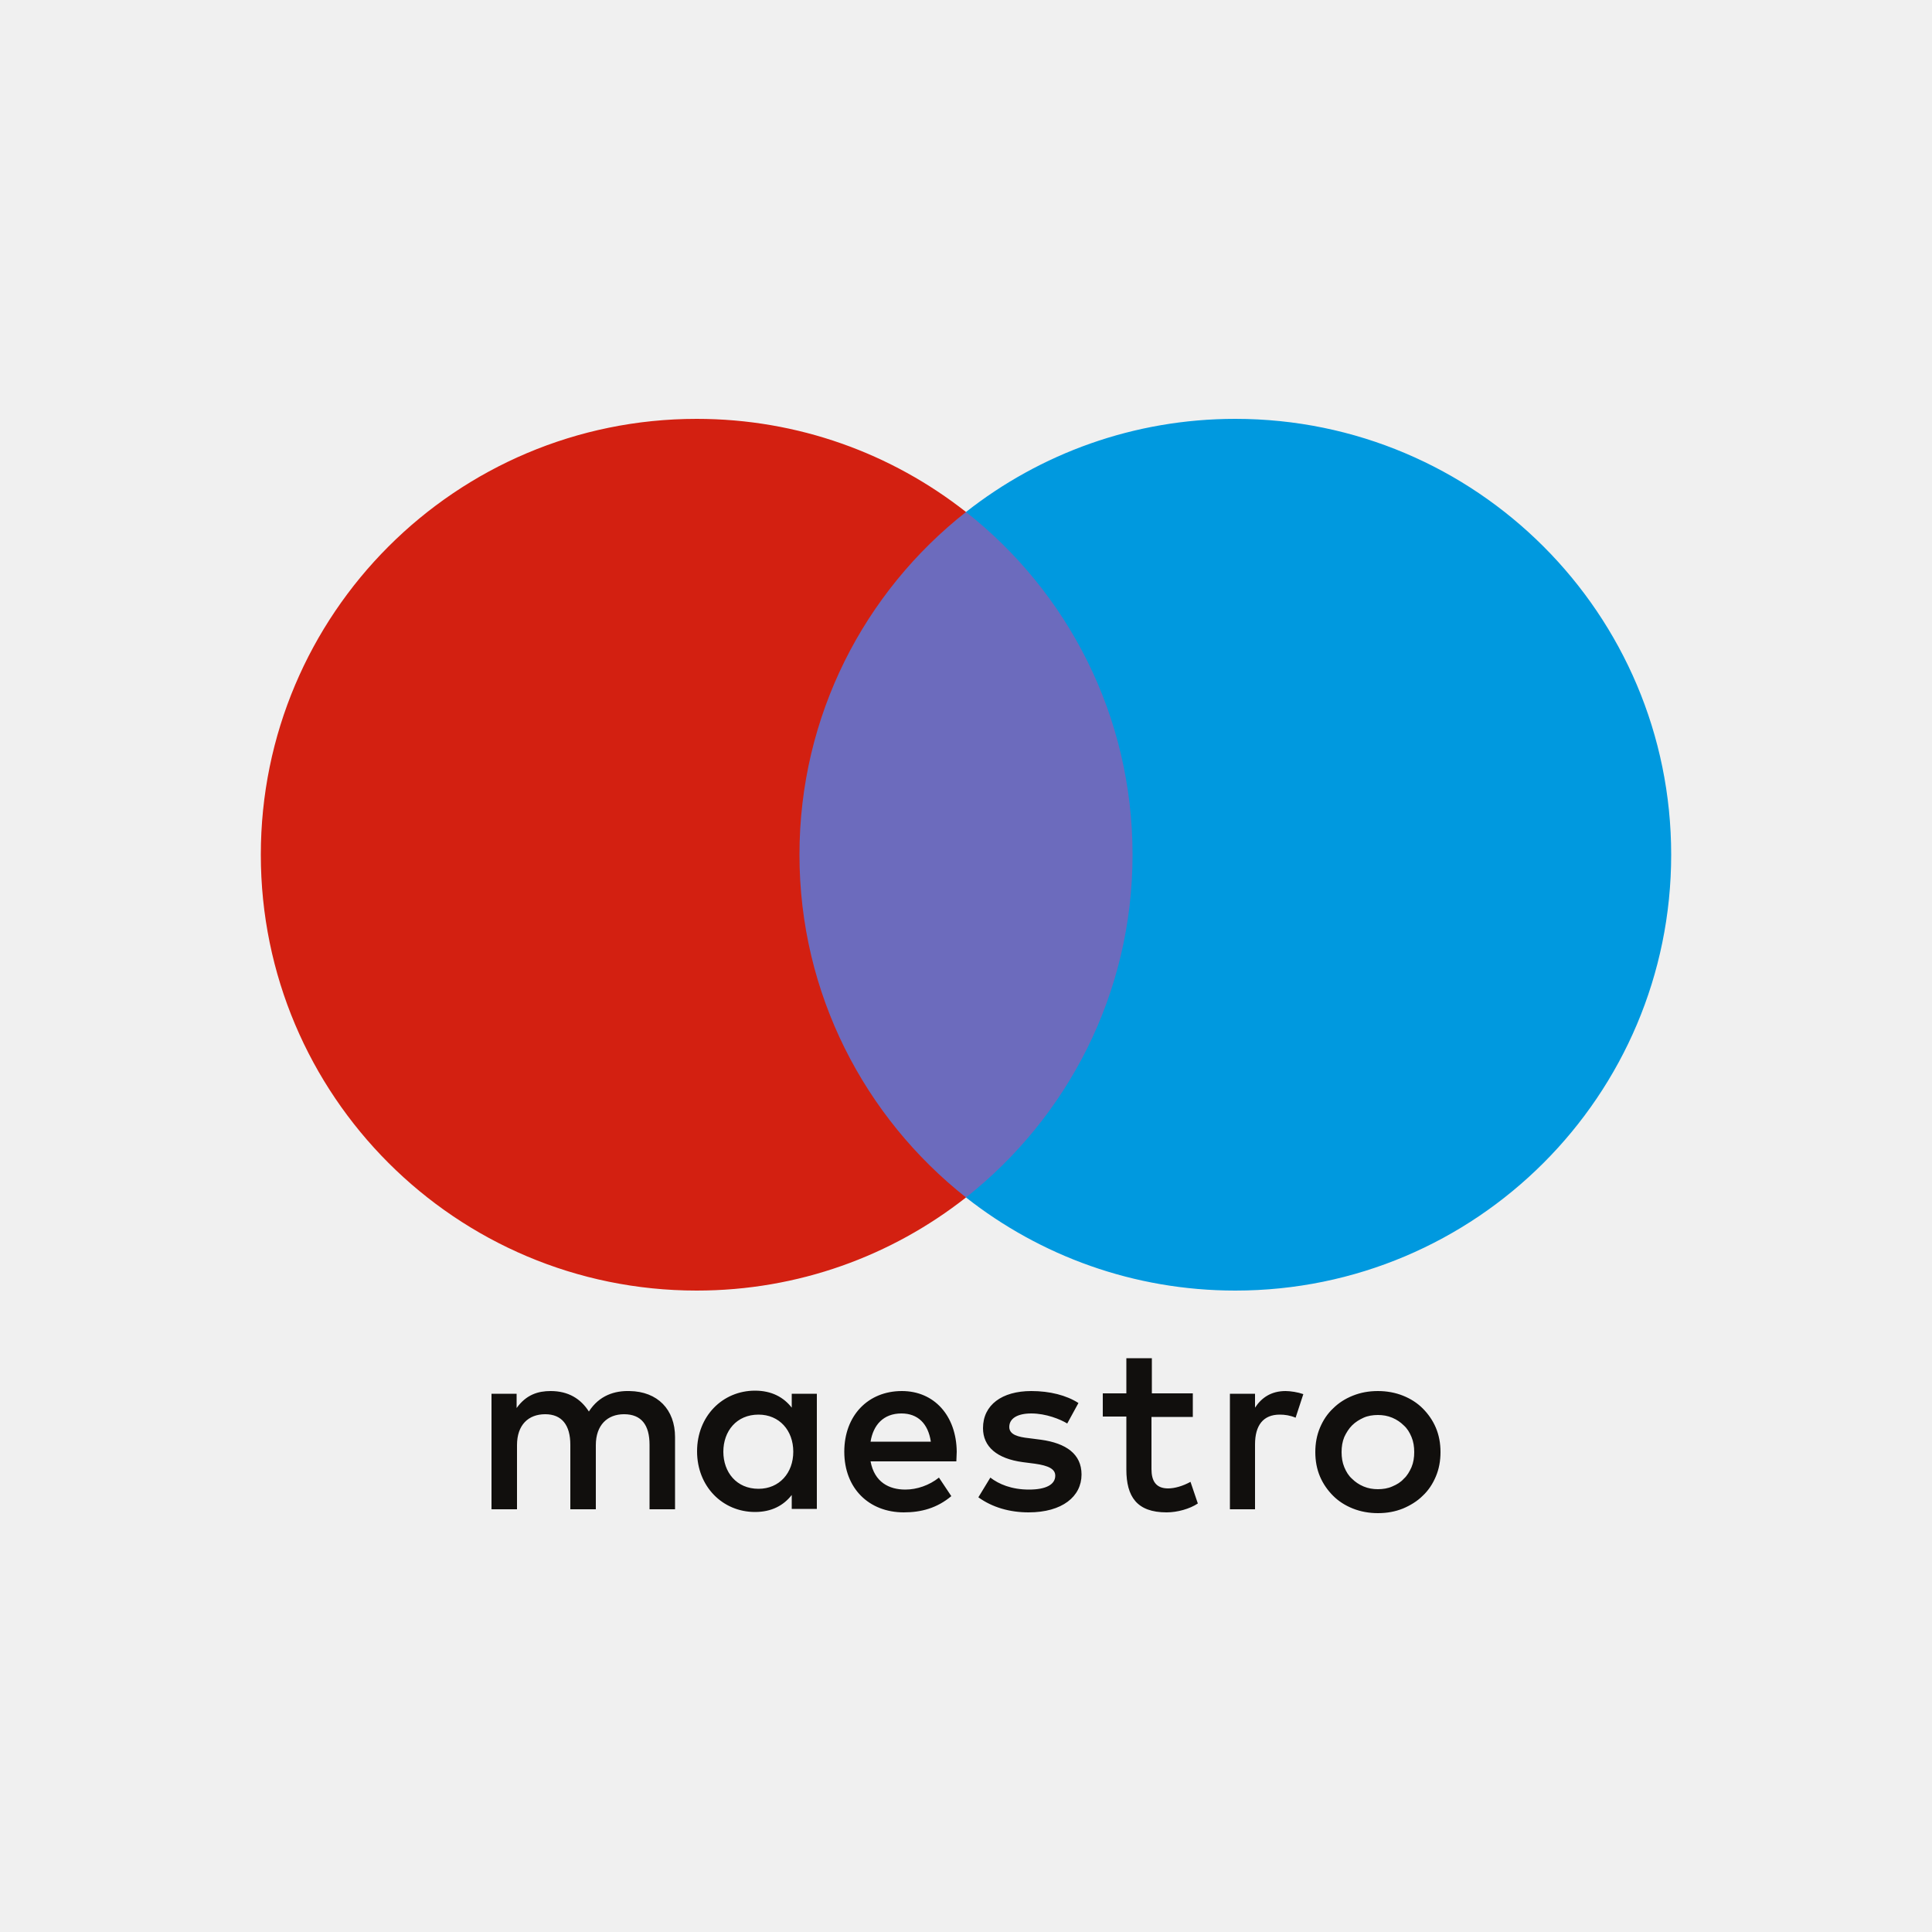
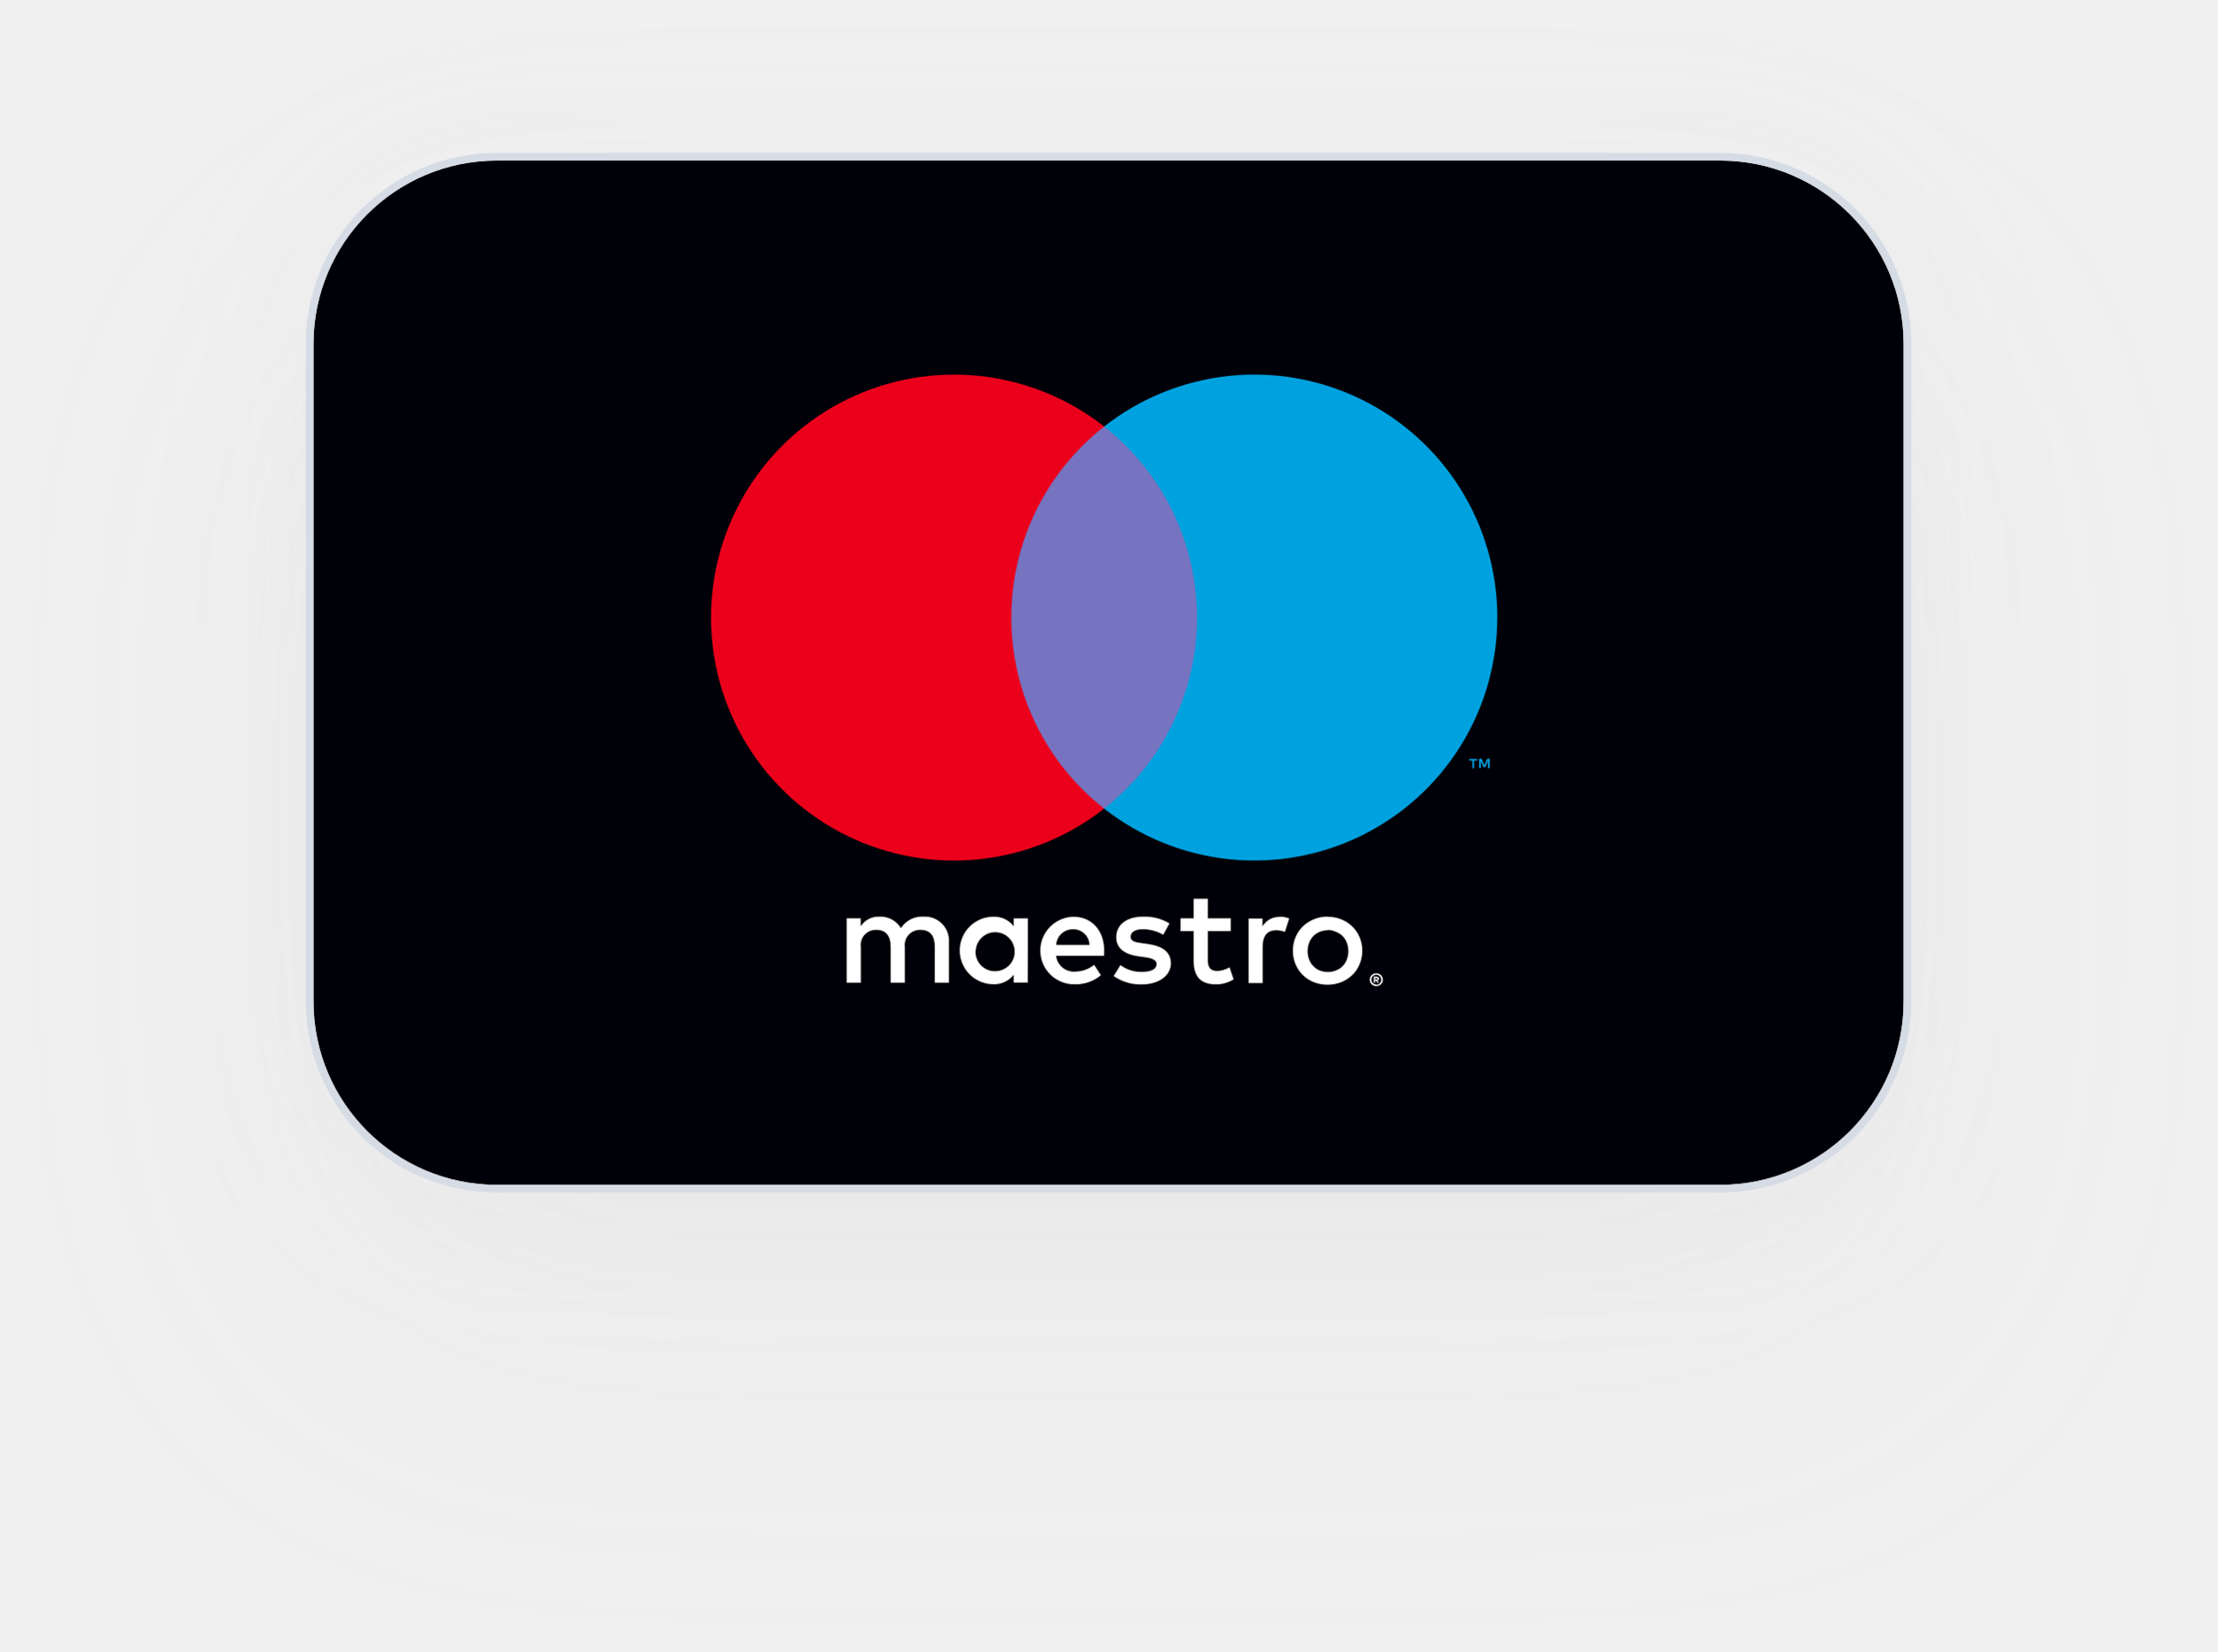
- <svg xmlns="http://www.w3.org/2000/svg" version="1.1" id="Layer_1" x="0px" y="0px" viewBox="0 0 500 500" style="enable-background:new 0 0 500 500;" xml:space="preserve">
-   <style type="text/css">
- 	.st0{fill:#6C6BBD;}
- 	.st1{fill:#D32011;}
- 	.st2{fill:#0099DF;}
- 	.st3{fill:#110F0D;}
- </style>
-   <g id="XMLID_1_">
-     <rect id="XMLID_2_" x="200.7" y="132.5" class="st0" width="98.7" height="177.4" />
-     <path id="XMLID_3_" class="st1" d="M206.9,221.2c0-36,16.8-68,43.1-88.7c-19.2-15.1-43.4-24.1-69.7-24.1   c-62.3,0-112.8,50.5-112.8,112.8S118,334,180.3,334c26.3,0,50.5-9,69.7-24.1C223.8,289.2,206.9,257.2,206.9,221.2" />
-     <path id="XMLID_4_" class="st2" d="M432.5,221.2c0,62.3-50.5,112.8-112.8,112.8c-26.3,0-50.5-9-69.7-24.1   c26.2-20.7,43.1-52.7,43.1-88.7c0-36-16.8-68-43.1-88.7c19.2-15.1,43.4-24.1,69.7-24.1C382,108.4,432.5,158.9,432.5,221.2" />
-     <path id="XMLID_5_" class="st3" d="M332.7,360c1.3,0,3.2,0.3,4.6,0.8l-2,6.1c-1.4-0.6-2.8-0.8-4.1-0.8c-4.3,0-6.4,2.8-6.4,7.7v16.8   h-6.5v-29.9h6.5v3.6C326.5,361.7,329,360,332.7,360z M308.7,366.7H298v13.5c0,3,1.1,5,4.3,5c1.7,0,3.8-0.6,5.8-1.7l1.9,5.6   c-2.1,1.4-5.3,2.3-8.1,2.3c-7.7,0-10.4-4.1-10.4-11.1v-13.7h-6.1v-6h6.1v-9.1h6.6v9.1h10.6V366.7z M225.3,373.1   c0.7-4.3,3.3-7.3,8-7.3c4.2,0,6.9,2.6,7.6,7.3H225.3z M247.6,375.7c-0.1-9.3-5.8-15.7-14.2-15.7c-8.8,0-14.9,6.4-14.9,15.7   c0,9.5,6.4,15.7,15.4,15.7c4.5,0,8.6-1.1,12.3-4.2l-3.2-4.8c-2.5,2-5.7,3.1-8.7,3.1c-4.2,0-8-1.9-9-7.3h22.2   C247.5,377.4,247.6,376.6,247.6,375.7z M276.2,368.4c-1.8-1.1-5.5-2.6-9.3-2.6c-3.6,0-5.7,1.3-5.7,3.5c0,2,2.3,2.6,5.1,2.9l3.1,0.4   c6.5,0.9,10.5,3.7,10.5,9c0,5.7-5,9.8-13.7,9.8c-4.9,0-9.4-1.3-13-3.9l3.1-5.1c2.2,1.7,5.5,3.1,10,3.1c4.4,0,6.8-1.3,6.8-3.6   c0-1.7-1.7-2.6-5.3-3.1l-3.1-0.4c-6.7-0.9-10.3-4-10.3-8.8c0-6,4.9-9.6,12.5-9.6c4.8,0,9.1,1.1,12.2,3.1L276.2,368.4z M356.6,366.2   c-1.3,0-2.6,0.2-3.7,0.7c-1.1,0.5-2.1,1.1-3,2c-0.8,0.8-1.5,1.9-2,3c-0.5,1.2-0.7,2.5-0.7,3.9c0,1.4,0.2,2.7,0.7,3.9   c0.5,1.2,1.1,2.2,2,3c0.8,0.8,1.8,1.5,3,2c1.2,0.5,2.4,0.7,3.7,0.7s2.6-0.2,3.7-0.7c1.2-0.5,2.2-1.1,3-2c0.9-0.8,1.5-1.9,2-3   c0.5-1.2,0.7-2.5,0.7-3.9c0-1.4-0.2-2.7-0.7-3.9c-0.5-1.2-1.1-2.2-2-3c-0.8-0.8-1.8-1.5-3-2C359.1,366.4,357.9,366.2,356.6,366.2z    M356.6,360c2.3,0,4.5,0.4,6.5,1.2c2,0.8,3.7,1.9,5.1,3.3c1.4,1.4,2.6,3.1,3.4,5c0.8,1.9,1.2,4,1.2,6.3s-0.4,4.4-1.2,6.3   c-0.8,1.9-1.9,3.6-3.4,5c-1.4,1.4-3.2,2.5-5.1,3.3c-2,0.8-4.1,1.2-6.5,1.2c-2.3,0-4.5-0.4-6.5-1.2c-2-0.8-3.7-1.9-5.1-3.3   c-1.4-1.4-2.6-3.1-3.4-5c-0.8-1.9-1.2-4-1.2-6.3s0.4-4.4,1.2-6.3c0.8-1.9,1.9-3.6,3.4-5c1.4-1.4,3.1-2.5,5.1-3.3   C352.1,360.4,354.2,360,356.6,360z M187.2,375.7c0-5.3,3.4-9.6,9.1-9.6c5.4,0,9,4.1,9,9.6c0,5.5-3.6,9.6-9,9.6   C190.6,385.3,187.2,381,187.2,375.7z M211.4,375.7v-15h-6.5v3.6c-2.1-2.7-5.2-4.4-9.5-4.4c-8.4,0-15,6.6-15,15.7   c0,9.1,6.6,15.7,15,15.7c4.3,0,7.4-1.7,9.5-4.4v3.6h6.5V375.7z M174.7,390.7v-18.8c0-7.1-4.5-11.8-11.8-11.9   c-3.8-0.1-7.8,1.1-10.5,5.3c-2.1-3.3-5.3-5.3-9.9-5.3c-3.2,0-6.3,0.9-8.8,4.4v-3.7h-6.5v29.9h6.6v-16.6c0-5.2,2.9-8,7.3-8   c4.3,0,6.5,2.8,6.5,7.9v16.7h6.6v-16.6c0-5.2,3-8,7.3-8c4.5,0,6.6,2.8,6.6,7.9v16.7H174.7z" />
+ <svg xmlns="http://www.w3.org/2000/svg" width="290" height="216" viewBox="0 0 290 216" fill="none">
+   <g filter="url(#filter0_dd_1319_6941)">
+     <rect x="41" y="21" width="208" height="134" rx="24" fill="#000008" />
+     <rect x="40.5" y="20.5" width="209" height="135" rx="24.5" stroke="#D6DCE5" />
+     <path d="M124.118 128.559V123.261C124.149 122.817 124.085 122.371 123.93 121.953C123.775 121.536 123.533 121.156 123.219 120.839C122.906 120.523 122.529 120.276 122.113 120.117C121.697 119.958 121.252 119.889 120.807 119.915C120.224 119.877 119.64 119.996 119.119 120.26C118.597 120.524 118.155 120.923 117.841 121.416C117.554 120.938 117.143 120.546 116.652 120.282C116.161 120.018 115.608 119.891 115.051 119.915C114.565 119.89 114.081 119.993 113.648 120.213C113.214 120.433 112.845 120.762 112.578 121.169V120.127H110.742V128.559H112.596V123.888C112.555 123.599 112.579 123.305 112.665 123.026C112.752 122.747 112.9 122.491 113.097 122.277C113.295 122.062 113.538 121.894 113.809 121.785C114.079 121.676 114.371 121.628 114.662 121.645C115.88 121.645 116.498 122.44 116.498 123.87V128.559H118.353V123.888C118.315 123.6 118.341 123.306 118.429 123.029C118.517 122.752 118.664 122.497 118.861 122.284C119.058 122.07 119.3 121.902 119.569 121.791C119.838 121.681 120.128 121.631 120.419 121.645C121.672 121.645 122.273 122.44 122.273 123.87V128.559H124.118ZM134.448 124.347V120.136H132.594V121.16C132.283 120.758 131.88 120.436 131.419 120.221C130.959 120.006 130.453 119.904 129.945 119.924C128.774 119.924 127.652 120.389 126.824 121.217C125.996 122.045 125.531 123.167 125.531 124.338C125.531 125.509 125.996 126.632 126.824 127.46C127.652 128.288 128.774 128.753 129.945 128.753C130.453 128.772 130.959 128.67 131.419 128.455C131.88 128.24 132.283 127.919 132.594 127.517V128.541H134.43L134.448 124.347ZM127.623 124.347C127.652 123.85 127.826 123.373 128.124 122.974C128.421 122.574 128.828 122.271 129.296 122.1C129.763 121.93 130.271 121.899 130.755 122.013C131.24 122.127 131.68 122.381 132.022 122.742C132.365 123.103 132.594 123.557 132.682 124.047C132.77 124.536 132.713 125.041 132.517 125.499C132.322 125.957 131.997 126.347 131.582 126.623C131.167 126.898 130.681 127.046 130.184 127.049C129.832 127.057 129.483 126.992 129.158 126.857C128.833 126.723 128.54 126.522 128.298 126.268C128.055 126.013 127.868 125.711 127.749 125.38C127.63 125.05 127.581 124.698 127.606 124.347H127.623ZM173.685 119.932C174.289 119.931 174.889 120.045 175.451 120.268C175.987 120.483 176.476 120.801 176.89 121.204C177.298 121.603 177.622 122.081 177.843 122.608C178.305 123.74 178.305 125.007 177.843 126.139C177.623 126.666 177.298 127.144 176.89 127.543C176.476 127.946 175.987 128.264 175.451 128.479C174.286 128.931 172.995 128.931 171.831 128.479C171.297 128.264 170.811 127.946 170.4 127.543C169.996 127.142 169.675 126.665 169.456 126.139C168.995 125.007 168.995 123.74 169.456 122.608C169.675 122.082 169.996 121.605 170.4 121.204C170.811 120.801 171.297 120.483 171.831 120.268C172.413 120.027 173.037 119.904 173.667 119.906L173.685 119.932ZM173.685 121.698C173.325 121.693 172.968 121.759 172.634 121.893C172.319 122.019 172.034 122.208 171.795 122.449C171.552 122.702 171.363 123.003 171.239 123.332C170.969 124.037 170.969 124.816 171.239 125.521C171.362 125.85 171.552 126.151 171.795 126.404C172.034 126.645 172.319 126.835 172.634 126.96C173.307 127.224 174.054 127.224 174.727 126.96C175.056 126.839 175.357 126.649 175.61 126.404C175.854 126.151 176.043 125.851 176.166 125.521C176.435 124.816 176.435 124.037 176.166 123.332C176.043 123.002 175.854 122.702 175.61 122.449C175.357 122.204 175.056 122.014 174.727 121.893C174.394 121.74 174.033 121.656 173.667 121.645L173.685 121.698ZM144.425 124.347C144.425 121.698 142.783 119.932 140.425 119.932C139.255 119.949 138.138 120.43 137.322 121.269C136.506 122.109 136.056 123.238 136.073 124.409C136.089 125.58 136.57 126.696 137.409 127.512C138.249 128.329 139.378 128.778 140.549 128.762C141.806 128.805 143.035 128.383 144.001 127.578L143.118 126.219C142.421 126.778 141.557 127.089 140.664 127.102C140.057 127.154 139.453 126.967 138.982 126.581C138.51 126.196 138.208 125.641 138.139 125.036H144.399C144.425 124.815 144.425 124.594 144.425 124.347ZM138.148 123.605C138.182 123.045 138.431 122.519 138.845 122.139C139.258 121.759 139.802 121.553 140.364 121.566C140.638 121.56 140.912 121.608 141.168 121.708C141.424 121.808 141.658 121.957 141.856 122.147C142.055 122.338 142.214 122.565 142.324 122.817C142.435 123.068 142.495 123.339 142.5 123.614L138.148 123.605ZM152.151 122.281C151.344 121.817 150.432 121.567 149.502 121.557C148.495 121.557 147.895 121.928 147.895 122.546C147.895 123.164 148.531 123.27 149.325 123.376L150.208 123.499C152.045 123.764 153.157 124.541 153.157 126.025C153.157 127.508 151.744 128.779 149.316 128.779C148.015 128.814 146.737 128.43 145.67 127.684L146.553 126.254C147.363 126.855 148.352 127.166 149.361 127.137C150.614 127.137 151.285 126.766 151.285 126.113C151.285 125.636 150.808 125.371 149.802 125.23L148.919 125.106C147.03 124.841 146.005 123.994 146.005 122.617C146.005 120.939 147.383 119.915 149.537 119.915C150.743 119.874 151.935 120.181 152.972 120.798L152.151 122.281ZM160.98 121.804H157.987V125.61C157.987 126.493 158.287 127.022 159.205 127.022C159.778 127.003 160.337 126.839 160.83 126.546L161.359 128.117C160.671 128.547 159.875 128.773 159.064 128.77C156.892 128.77 156.132 127.605 156.132 125.645V121.804H154.42V120.127H156.132V117.566H157.987V120.127H160.98V121.804ZM167.328 119.915C167.773 119.917 168.215 119.994 168.635 120.144L168.069 121.91C167.705 121.765 167.314 121.693 166.922 121.698C165.721 121.698 165.156 122.475 165.156 123.87V128.594H163.319V120.162H165.138V121.186C165.364 120.799 165.689 120.48 166.081 120.262C166.472 120.045 166.915 119.937 167.363 119.95L167.328 119.915ZM180.024 127.331C180.139 127.33 180.253 127.351 180.36 127.393C180.461 127.434 180.554 127.494 180.633 127.57C180.711 127.646 180.774 127.736 180.819 127.835C180.863 127.938 180.886 128.049 180.886 128.161C180.886 128.274 180.863 128.385 180.819 128.488C180.774 128.587 180.711 128.677 180.633 128.753C180.554 128.828 180.461 128.888 180.36 128.929C180.254 128.976 180.14 129 180.024 129C179.857 128.999 179.693 128.95 179.552 128.859C179.412 128.769 179.3 128.64 179.229 128.488C179.185 128.385 179.162 128.274 179.162 128.161C179.162 128.049 179.185 127.938 179.229 127.835C179.274 127.736 179.337 127.646 179.415 127.57C179.494 127.494 179.587 127.434 179.689 127.393C179.781 127.356 179.88 127.335 179.98 127.331H180.024ZM180.024 128.823C180.112 128.824 180.199 128.806 180.28 128.77C180.356 128.737 180.425 128.689 180.483 128.629C180.558 128.554 180.613 128.461 180.644 128.36C180.675 128.258 180.681 128.15 180.661 128.046C180.641 127.941 180.596 127.844 180.53 127.761C180.463 127.678 180.378 127.612 180.28 127.57C180.199 127.534 180.112 127.516 180.024 127.517C179.936 127.517 179.849 127.535 179.768 127.57C179.689 127.602 179.617 127.65 179.556 127.711C179.446 127.831 179.384 127.989 179.384 128.152C179.384 128.316 179.446 128.473 179.556 128.594C179.617 128.656 179.69 128.705 179.771 128.738C179.851 128.772 179.937 128.788 180.024 128.788V128.823ZM180.077 127.773C180.159 127.769 180.241 127.794 180.307 127.843C180.334 127.866 180.355 127.894 180.369 127.926C180.383 127.959 180.389 127.994 180.386 128.029C180.387 128.058 180.382 128.087 180.372 128.115C180.361 128.142 180.345 128.167 180.324 128.188C180.273 128.234 180.208 128.262 180.139 128.267L180.395 128.559H180.192L179.953 128.267H179.874V128.559H179.706V127.746L180.077 127.773ZM179.883 127.923V128.135H180.077C180.112 128.145 180.148 128.145 180.183 128.135C180.189 128.122 180.192 128.109 180.192 128.095C180.192 128.081 180.189 128.068 180.183 128.055C180.189 128.043 180.192 128.029 180.192 128.016C180.192 128.002 180.189 127.988 180.183 127.976C180.148 127.966 180.112 127.966 180.077 127.976L179.883 127.923Z" fill="white" />
+     <path d="M158.331 55.798H130.519V105.779H158.331V55.798Z" fill="#7673C0" />
+     <path d="M132.285 80.793C132.28 75.979 133.37 71.226 135.474 66.896C137.577 62.565 140.638 58.77 144.425 55.798C139.736 52.113 134.105 49.821 128.175 49.185C122.245 48.549 116.256 49.594 110.892 52.201C105.528 54.807 101.006 58.871 97.842 63.926C94.678 68.981 93 74.825 93 80.789C93 86.752 94.678 92.596 97.842 97.651C101.006 102.707 105.528 106.77 110.892 109.377C116.256 111.983 122.245 113.028 128.175 112.392C134.105 111.756 139.736 109.465 144.425 105.779C140.639 102.808 137.579 99.014 135.475 94.685C133.372 90.356 132.281 85.606 132.285 80.793Z" fill="#EB001B" />
+     <path d="M192.817 100.482V99.493H193.232V99.281H192.182V99.493H192.597V100.517L192.817 100.482ZM194.857 100.482V99.246H194.539L194.168 100.129L193.798 99.246H193.471V100.482H193.7V99.555L194.045 100.358H194.283L194.627 99.555V100.491L194.857 100.482Z" fill="#00A1DF" />
+     <path d="M195.846 80.793C195.844 86.756 194.166 92.598 191.002 97.652C187.838 102.706 183.316 106.768 177.953 109.374C172.59 111.98 166.602 113.025 160.673 112.389C154.744 111.753 149.114 109.463 144.425 105.779C148.209 102.805 151.269 99.01 153.373 94.681C155.477 90.352 156.57 85.602 156.57 80.788C156.57 75.975 155.477 71.225 153.373 66.896C151.269 62.567 148.209 58.772 144.425 55.798C149.114 52.111 154.745 49.819 160.675 49.182C166.605 48.545 172.595 49.589 177.96 52.196C183.324 54.802 187.847 58.865 191.012 63.92C194.176 68.976 195.855 74.82 195.855 80.784L195.846 80.793Z" fill="#00A1DF" />
  </g>
+   <defs>
+     <filter id="filter0_dd_1319_6941" x="0" y="0" width="290" height="216" filterUnits="userSpaceOnUse" color-interpolation-filters="sRGB">
+       <feFlood flood-opacity="0" result="BackgroundImageFix" />
+       <feColorMatrix in="SourceAlpha" type="matrix" values="0 0 0 0 0 0 0 0 0 0 0 0 0 0 0 0 0 0 127 0" result="hardAlpha" />
+       <feOffset dy="2" />
+       <feGaussianBlur stdDeviation="10" />
+       <feColorMatrix type="matrix" values="0 0 0 0 0.718 0 0 0 0 0.718 0 0 0 0 0.718 0 0 0 0.08 0" />
+       <feBlend mode="normal" in2="BackgroundImageFix" result="effect1_dropShadow_1319_6941" />
+       <feColorMatrix in="SourceAlpha" type="matrix" values="0 0 0 0 0 0 0 0 0 0 0 0 0 0 0 0 0 0 127 0" result="hardAlpha" />
+       <feOffset dy="20" />
+       <feGaussianBlur stdDeviation="20" />
+       <feColorMatrix type="matrix" values="0 0 0 0 0.718 0 0 0 0 0.718 0 0 0 0 0.718 0 0 0 0.08 0" />
+       <feBlend mode="normal" in2="effect1_dropShadow_1319_6941" result="effect2_dropShadow_1319_6941" />
+       <feBlend mode="normal" in="SourceGraphic" in2="effect2_dropShadow_1319_6941" result="shape" />
+     </filter>
+   </defs>
</svg>
